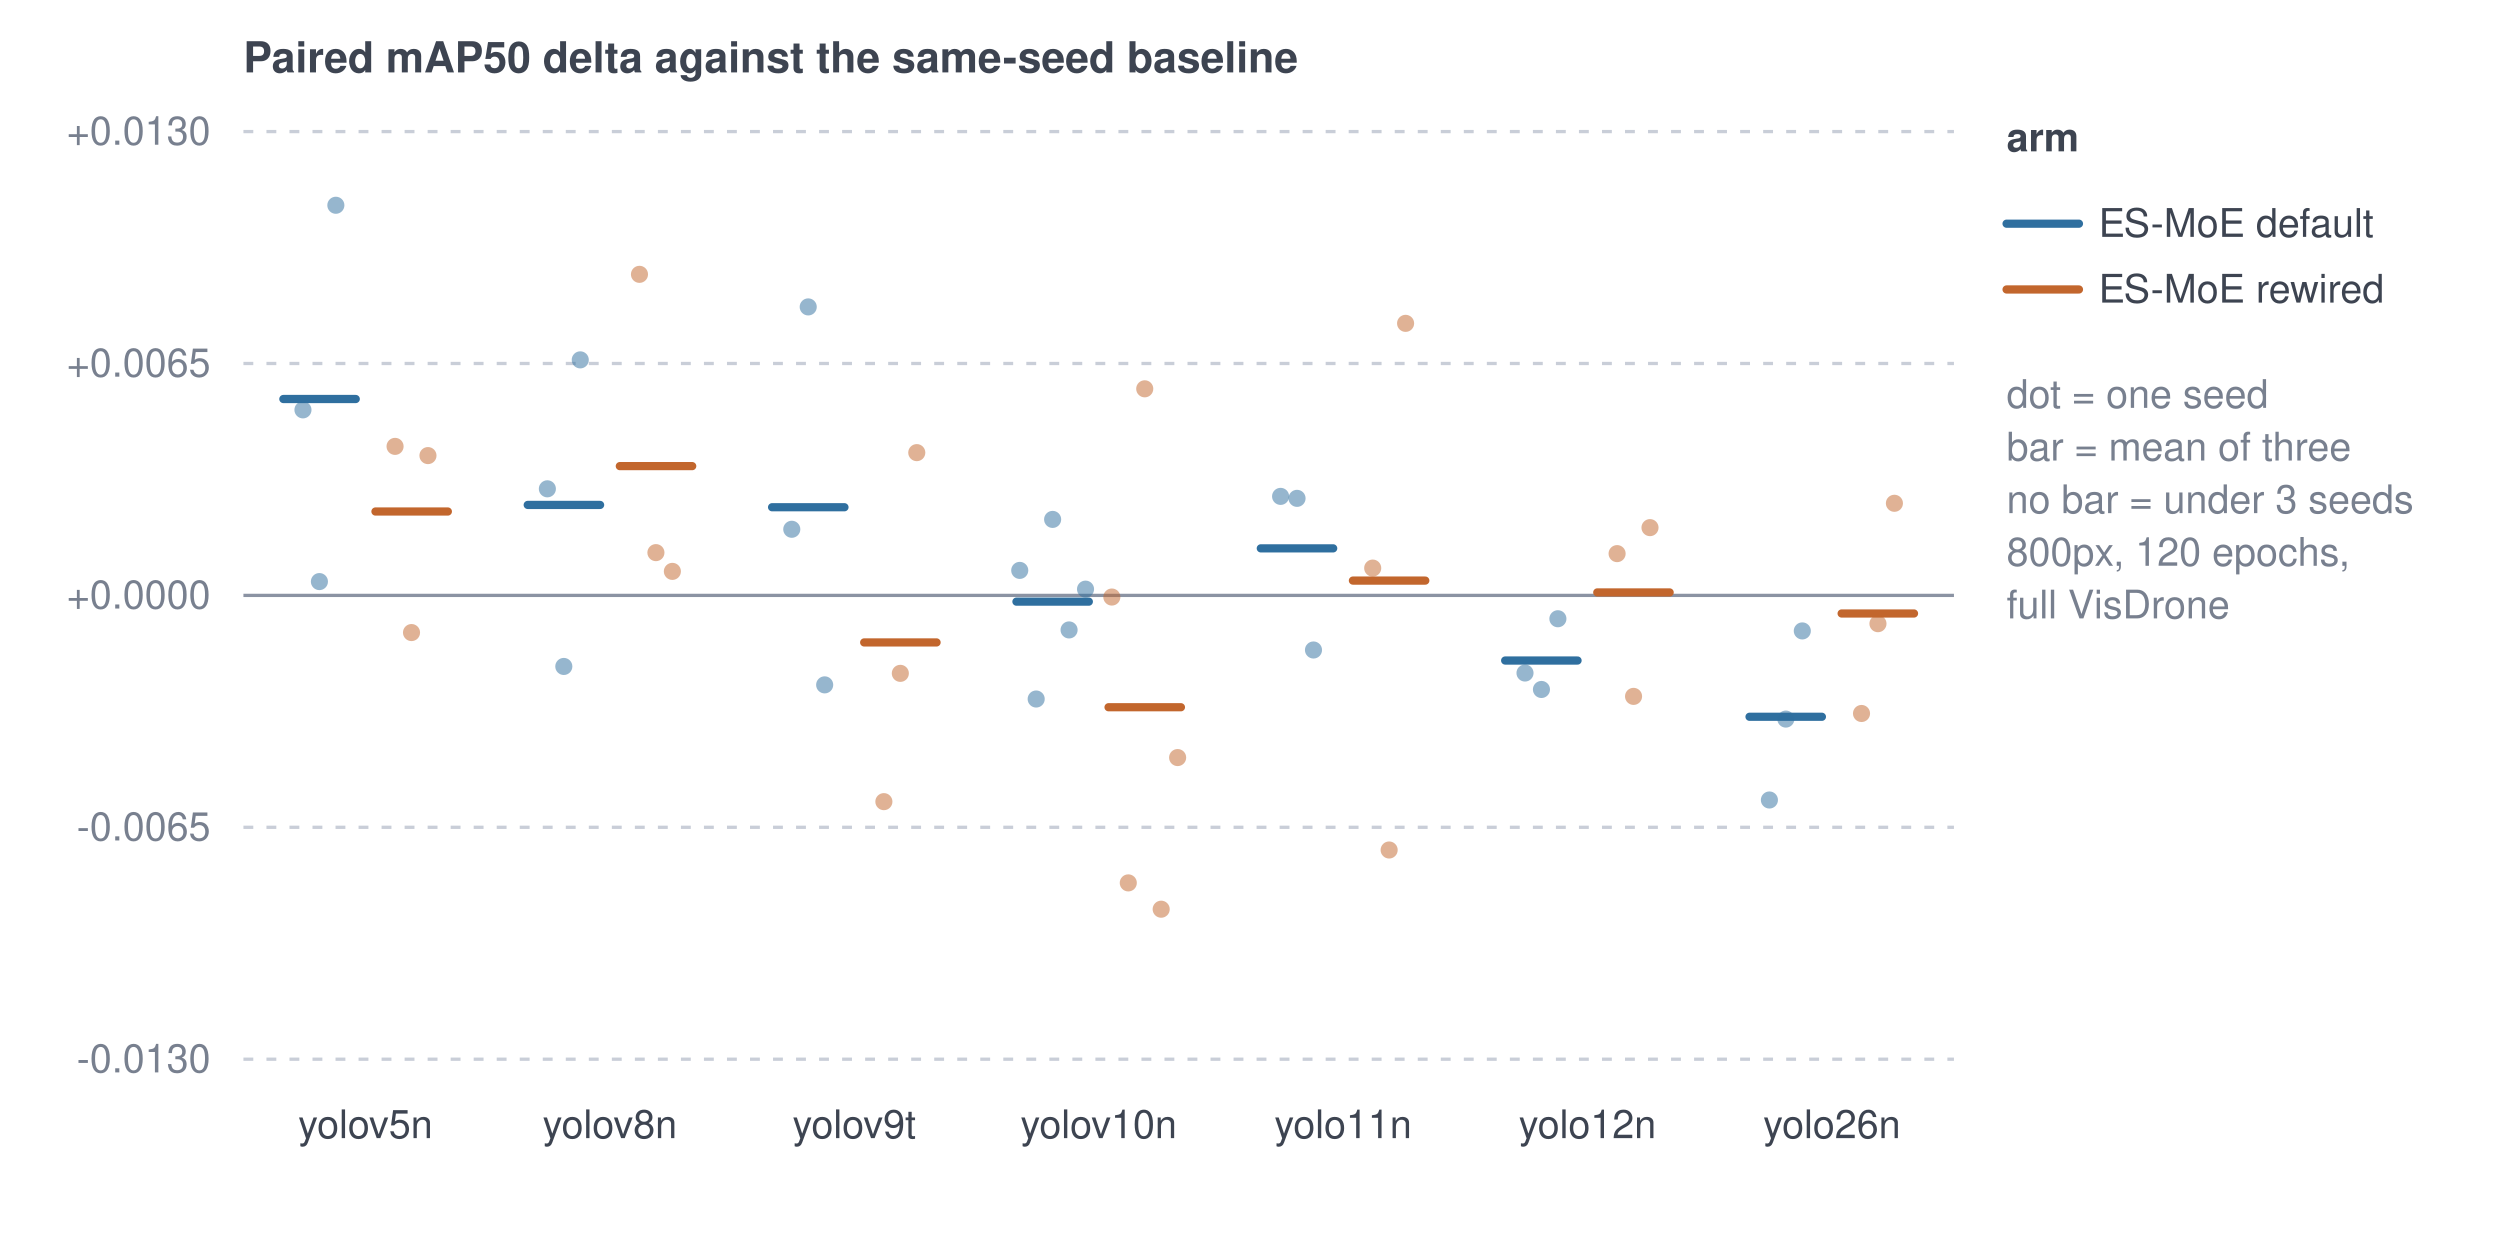
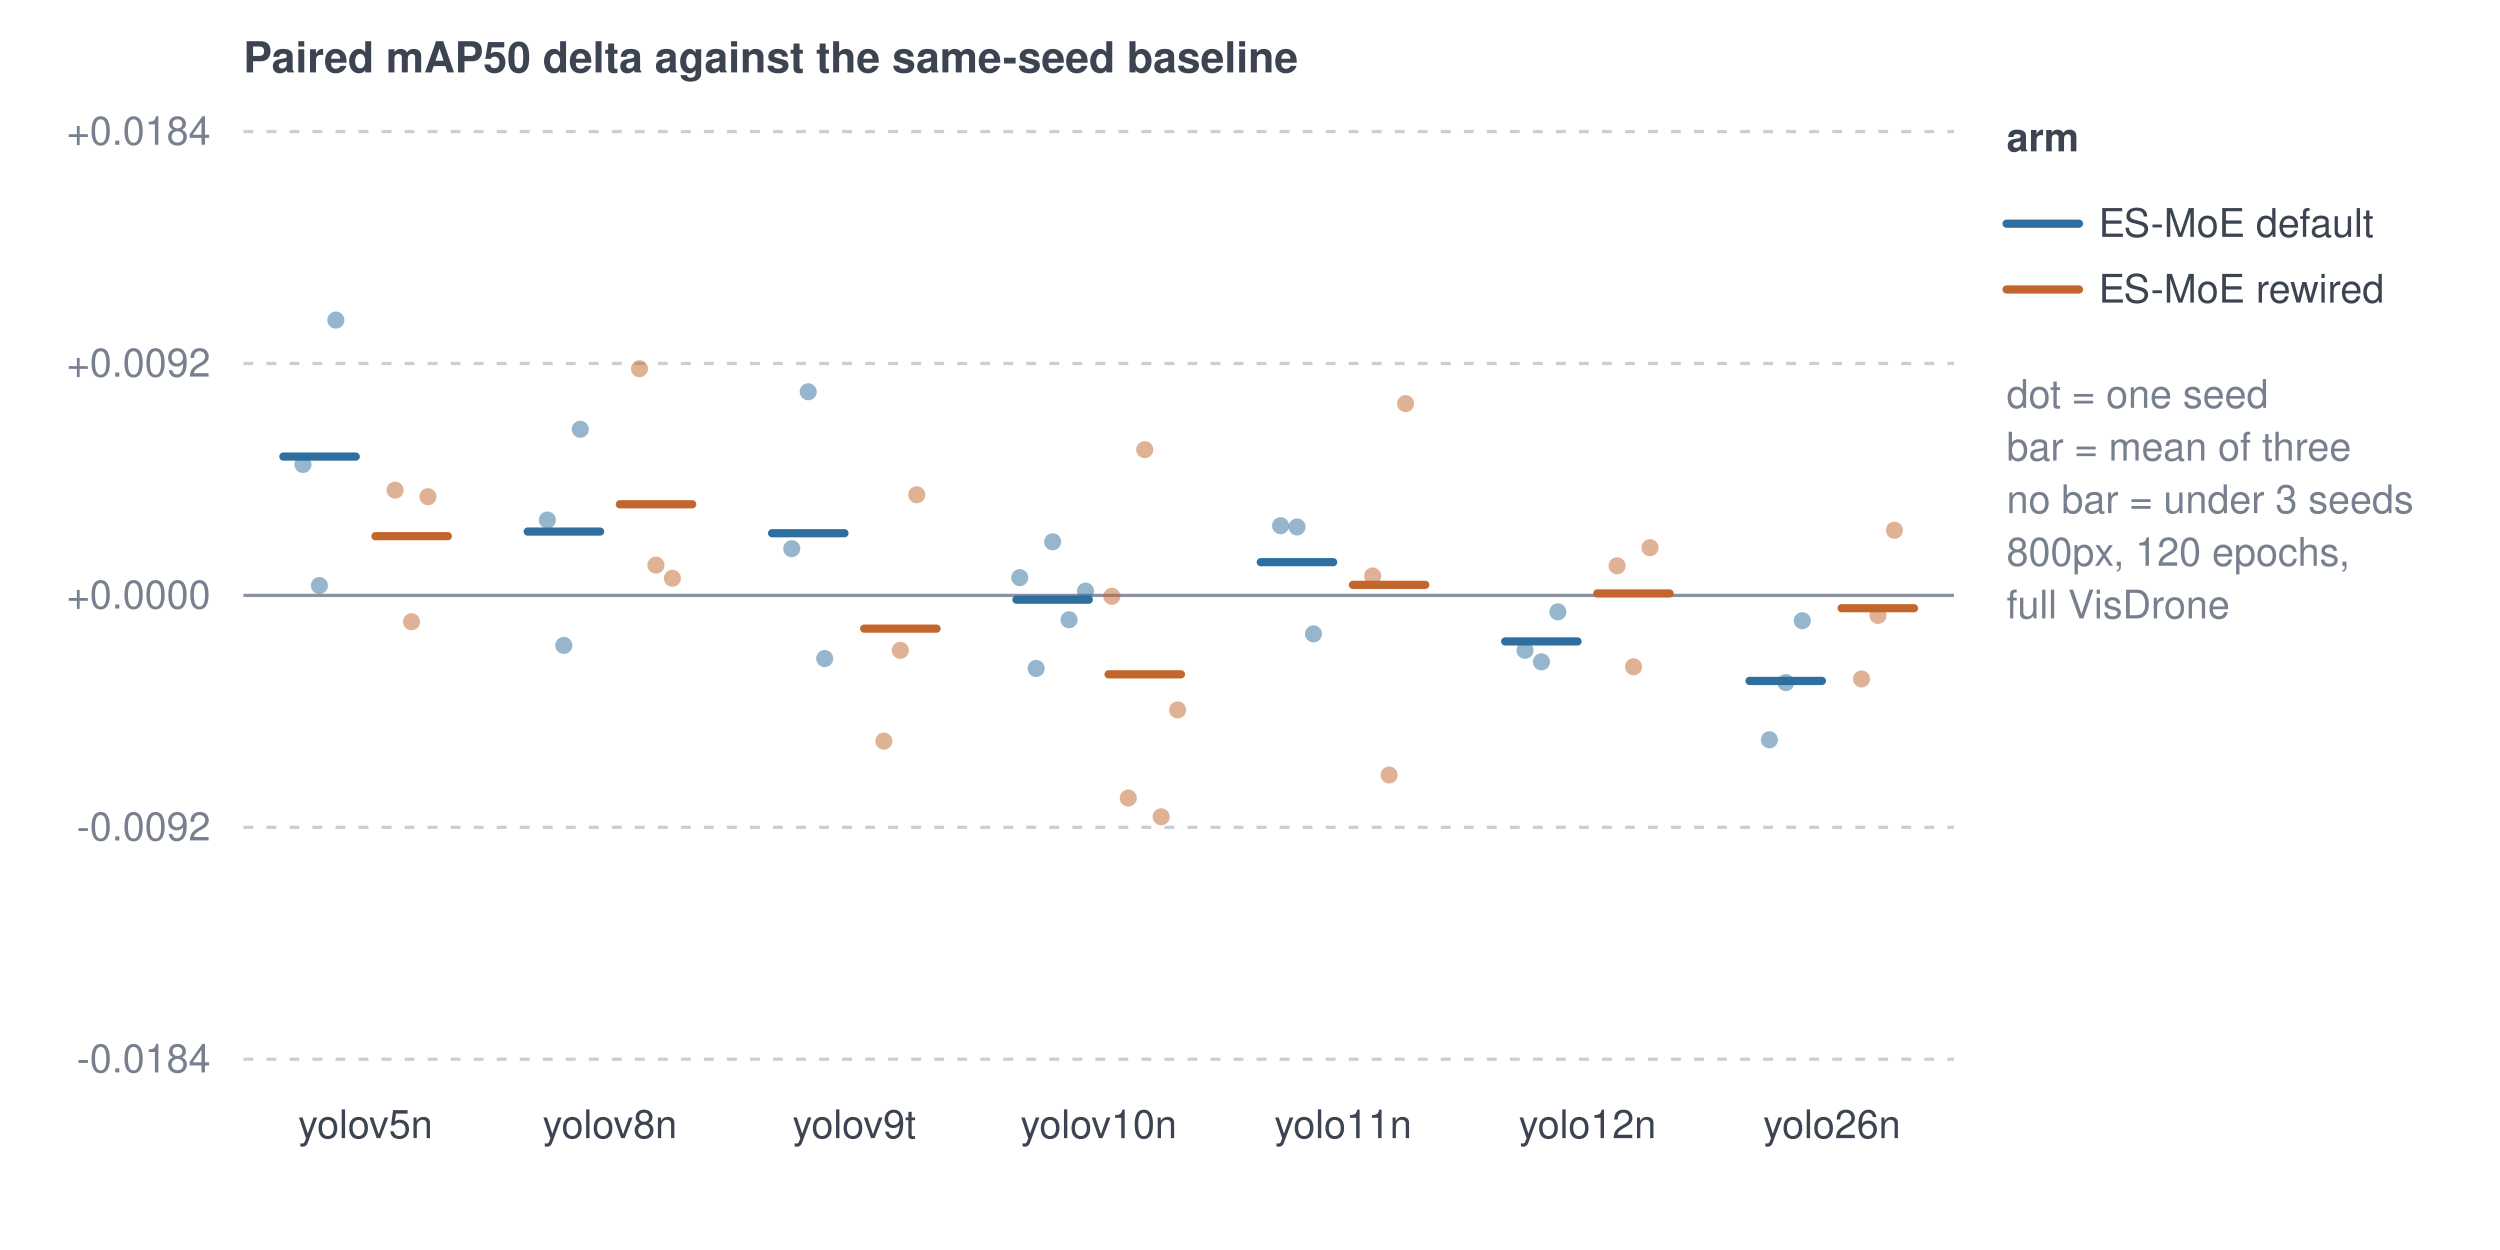
<svg xmlns="http://www.w3.org/2000/svg" viewBox="0 0 760 380" width="760" height="380" font-family="system-ui,-apple-system,Segoe UI,Helvetica,Arial,sans-serif" font-size="12">
  <style>
  .ink{fill:#3d4451}.rule{stroke:#c9ced8}.zero{stroke:#8b93a3}.faint{fill:#78808f}
  @media (prefers-color-scheme:dark){
    .ink{fill:#c9ced8}.rule{stroke:#454b57}.zero{stroke:#7e8797}.faint{fill:#98a0af}}
</style>
  <text x="74" y="22" class="ink" font-size="13" font-weight="600">Paired mAP50 delta against the same-seed baseline</text>
  <line x1="74" y1="322.0" x2="594" y2="322.0" class="rule" stroke-dasharray="3 4" stroke-width="1" />
-   <text x="64" y="326.0" class="faint" text-anchor="end">-0.0130</text>
+   <text x="64" y="326.0" class="faint" text-anchor="end">-0.0184</text>
  <line x1="74" y1="251.5" x2="594" y2="251.5" class="rule" stroke-dasharray="3 4" stroke-width="1" />
-   <text x="64" y="255.5" class="faint" text-anchor="end">-0.0065</text>
+   <text x="64" y="255.5" class="faint" text-anchor="end">-0.0092</text>
  <line x1="74" y1="181.0" x2="594" y2="181.0" class="zero" stroke-width="1" />
  <text x="64" y="185.0" class="faint" text-anchor="end">+0.0000</text>
  <line x1="74" y1="110.5" x2="594" y2="110.5" class="rule" stroke-dasharray="3 4" stroke-width="1" />
-   <text x="64" y="114.5" class="faint" text-anchor="end">+0.0065</text>
+   <text x="64" y="114.5" class="faint" text-anchor="end">+0.0092</text>
  <line x1="74" y1="40.0" x2="594" y2="40.0" class="rule" stroke-dasharray="3 4" stroke-width="1" />
-   <text x="64" y="44.0" class="faint" text-anchor="end">+0.0130</text>
+   <text x="64" y="44.0" class="faint" text-anchor="end">+0.0184</text>
  <text x="111.1" y="346" class="ink" text-anchor="middle">yolov5n</text>
-   <line x1="86.143" y1="121.3" x2="108.143" y2="121.3" stroke="#2f6f9f" stroke-width="2.5" stroke-linecap="round" />
-   <circle cx="92.1" cy="124.6" r="2.6" fill="#2f6f9f" fill-opacity="0.5" />
-   <circle cx="97.1" cy="176.8" r="2.6" fill="#2f6f9f" fill-opacity="0.5" />
-   <circle cx="102.1" cy="62.4" r="2.6" fill="#2f6f9f" fill-opacity="0.5" />
-   <line x1="114.143" y1="155.5" x2="136.143" y2="155.5" stroke="#c2662d" stroke-width="2.5" stroke-linecap="round" />
-   <circle cx="120.1" cy="135.7" r="2.6" fill="#c2662d" fill-opacity="0.5" />
-   <circle cx="125.1" cy="192.3" r="2.6" fill="#c2662d" fill-opacity="0.5" />
-   <circle cx="130.1" cy="138.5" r="2.6" fill="#c2662d" fill-opacity="0.5" />
+   <line x1="86.143" y1="138.8" x2="108.143" y2="138.8" stroke="#2f6f9f" stroke-width="2.5" stroke-linecap="round" />
+   <circle cx="92.1" cy="141.2" r="2.6" fill="#2f6f9f" fill-opacity="0.5" />
+   <circle cx="97.1" cy="178.0" r="2.6" fill="#2f6f9f" fill-opacity="0.5" />
+   <circle cx="102.1" cy="97.3" r="2.6" fill="#2f6f9f" fill-opacity="0.5" />
+   <line x1="114.143" y1="163.0" x2="136.143" y2="163.0" stroke="#c2662d" stroke-width="2.5" stroke-linecap="round" />
+   <circle cx="120.1" cy="149.0" r="2.6" fill="#c2662d" fill-opacity="0.5" />
+   <circle cx="125.1" cy="189.0" r="2.6" fill="#c2662d" fill-opacity="0.5" />
+   <circle cx="130.1" cy="151.0" r="2.6" fill="#c2662d" fill-opacity="0.5" />
  <text x="185.4" y="346" class="ink" text-anchor="middle">yolov8n</text>
-   <line x1="160.429" y1="153.5" x2="182.429" y2="153.5" stroke="#2f6f9f" stroke-width="2.5" stroke-linecap="round" />
-   <circle cx="166.4" cy="148.6" r="2.6" fill="#2f6f9f" fill-opacity="0.5" />
-   <circle cx="171.4" cy="202.6" r="2.6" fill="#2f6f9f" fill-opacity="0.5" />
-   <circle cx="176.4" cy="109.4" r="2.6" fill="#2f6f9f" fill-opacity="0.5" />
-   <line x1="188.429" y1="141.7" x2="210.429" y2="141.7" stroke="#c2662d" stroke-width="2.5" stroke-linecap="round" />
-   <circle cx="194.4" cy="83.4" r="2.6" fill="#c2662d" fill-opacity="0.5" />
-   <circle cx="199.4" cy="168.0" r="2.6" fill="#c2662d" fill-opacity="0.5" />
-   <circle cx="204.4" cy="173.7" r="2.6" fill="#c2662d" fill-opacity="0.5" />
+   <line x1="160.429" y1="161.6" x2="182.429" y2="161.6" stroke="#2f6f9f" stroke-width="2.5" stroke-linecap="round" />
+   <circle cx="166.4" cy="158.1" r="2.6" fill="#2f6f9f" fill-opacity="0.5" />
+   <circle cx="171.4" cy="196.2" r="2.6" fill="#2f6f9f" fill-opacity="0.5" />
+   <circle cx="176.4" cy="130.5" r="2.6" fill="#2f6f9f" fill-opacity="0.5" />
+   <line x1="188.429" y1="153.3" x2="210.429" y2="153.3" stroke="#c2662d" stroke-width="2.5" stroke-linecap="round" />
+   <circle cx="194.4" cy="112.1" r="2.6" fill="#c2662d" fill-opacity="0.5" />
+   <circle cx="199.4" cy="171.8" r="2.6" fill="#c2662d" fill-opacity="0.5" />
+   <circle cx="204.4" cy="175.8" r="2.6" fill="#c2662d" fill-opacity="0.5" />
  <text x="259.7" y="346" class="ink" text-anchor="middle">yolov9t</text>
-   <line x1="234.714" y1="154.2" x2="256.714" y2="154.2" stroke="#2f6f9f" stroke-width="2.5" stroke-linecap="round" />
-   <circle cx="240.7" cy="160.9" r="2.6" fill="#2f6f9f" fill-opacity="0.5" />
-   <circle cx="245.7" cy="93.3" r="2.6" fill="#2f6f9f" fill-opacity="0.5" />
-   <circle cx="250.7" cy="208.2" r="2.6" fill="#2f6f9f" fill-opacity="0.5" />
-   <line x1="262.714" y1="195.3" x2="284.714" y2="195.3" stroke="#c2662d" stroke-width="2.5" stroke-linecap="round" />
-   <circle cx="268.7" cy="243.7" r="2.6" fill="#c2662d" fill-opacity="0.5" />
-   <circle cx="273.7" cy="204.7" r="2.6" fill="#c2662d" fill-opacity="0.5" />
-   <circle cx="278.7" cy="137.6" r="2.6" fill="#c2662d" fill-opacity="0.5" />
+   <line x1="234.714" y1="162.1" x2="256.714" y2="162.1" stroke="#2f6f9f" stroke-width="2.5" stroke-linecap="round" />
+   <circle cx="240.7" cy="166.8" r="2.6" fill="#2f6f9f" fill-opacity="0.5" />
+   <circle cx="245.7" cy="119.1" r="2.6" fill="#2f6f9f" fill-opacity="0.5" />
+   <circle cx="250.7" cy="200.2" r="2.6" fill="#2f6f9f" fill-opacity="0.5" />
+   <line x1="262.714" y1="191.1" x2="284.714" y2="191.1" stroke="#c2662d" stroke-width="2.5" stroke-linecap="round" />
+   <circle cx="268.7" cy="225.3" r="2.6" fill="#c2662d" fill-opacity="0.5" />
+   <circle cx="273.7" cy="197.7" r="2.6" fill="#c2662d" fill-opacity="0.5" />
+   <circle cx="278.7" cy="150.4" r="2.6" fill="#c2662d" fill-opacity="0.5" />
  <text x="334.0" y="346" class="ink" text-anchor="middle">yolov10n</text>
-   <line x1="309.0" y1="182.9" x2="331.0" y2="182.9" stroke="#2f6f9f" stroke-width="2.5" stroke-linecap="round" />
-   <circle cx="310.0" cy="173.4" r="2.6" fill="#2f6f9f" fill-opacity="0.5" />
-   <circle cx="315.0" cy="212.5" r="2.6" fill="#2f6f9f" fill-opacity="0.5" />
-   <circle cx="320.0" cy="157.9" r="2.6" fill="#2f6f9f" fill-opacity="0.5" />
-   <circle cx="325.0" cy="191.5" r="2.6" fill="#2f6f9f" fill-opacity="0.5" />
-   <circle cx="330.0" cy="179.1" r="2.6" fill="#2f6f9f" fill-opacity="0.5" />
-   <line x1="337.0" y1="215.0" x2="359.0" y2="215.0" stroke="#c2662d" stroke-width="2.5" stroke-linecap="round" />
-   <circle cx="338.0" cy="181.5" r="2.6" fill="#c2662d" fill-opacity="0.5" />
-   <circle cx="343.0" cy="268.4" r="2.6" fill="#c2662d" fill-opacity="0.5" />
-   <circle cx="348.0" cy="118.2" r="2.6" fill="#c2662d" fill-opacity="0.5" />
-   <circle cx="353.0" cy="276.4" r="2.6" fill="#c2662d" fill-opacity="0.5" />
-   <circle cx="358.0" cy="230.3" r="2.6" fill="#c2662d" fill-opacity="0.5" />
+   <line x1="309.0" y1="182.3" x2="331.0" y2="182.3" stroke="#2f6f9f" stroke-width="2.5" stroke-linecap="round" />
+   <circle cx="310.0" cy="175.6" r="2.6" fill="#2f6f9f" fill-opacity="0.5" />
+   <circle cx="315.0" cy="203.2" r="2.6" fill="#2f6f9f" fill-opacity="0.5" />
+   <circle cx="320.0" cy="164.7" r="2.6" fill="#2f6f9f" fill-opacity="0.5" />
+   <circle cx="325.0" cy="188.4" r="2.6" fill="#2f6f9f" fill-opacity="0.5" />
+   <circle cx="330.0" cy="179.7" r="2.6" fill="#2f6f9f" fill-opacity="0.5" />
+   <line x1="337.0" y1="205.0" x2="359.0" y2="205.0" stroke="#c2662d" stroke-width="2.5" stroke-linecap="round" />
+   <circle cx="338.0" cy="181.3" r="2.6" fill="#c2662d" fill-opacity="0.5" />
+   <circle cx="343.0" cy="242.6" r="2.6" fill="#c2662d" fill-opacity="0.5" />
+   <circle cx="348.0" cy="136.7" r="2.6" fill="#c2662d" fill-opacity="0.5" />
+   <circle cx="353.0" cy="248.3" r="2.6" fill="#c2662d" fill-opacity="0.5" />
+   <circle cx="358.0" cy="215.8" r="2.6" fill="#c2662d" fill-opacity="0.5" />
  <text x="408.3" y="346" class="ink" text-anchor="middle">yolo11n</text>
-   <line x1="383.286" y1="166.7" x2="405.286" y2="166.7" stroke="#2f6f9f" stroke-width="2.5" stroke-linecap="round" />
-   <circle cx="389.3" cy="150.9" r="2.6" fill="#2f6f9f" fill-opacity="0.5" />
-   <circle cx="394.3" cy="151.5" r="2.6" fill="#2f6f9f" fill-opacity="0.5" />
-   <circle cx="399.3" cy="197.6" r="2.6" fill="#2f6f9f" fill-opacity="0.5" />
-   <line x1="411.286" y1="176.5" x2="433.286" y2="176.5" stroke="#c2662d" stroke-width="2.5" stroke-linecap="round" />
-   <circle cx="417.3" cy="172.7" r="2.6" fill="#c2662d" fill-opacity="0.5" />
-   <circle cx="422.3" cy="258.4" r="2.6" fill="#c2662d" fill-opacity="0.5" />
-   <circle cx="427.3" cy="98.3" r="2.6" fill="#c2662d" fill-opacity="0.5" />
+   <line x1="383.286" y1="170.9" x2="405.286" y2="170.9" stroke="#2f6f9f" stroke-width="2.5" stroke-linecap="round" />
+   <circle cx="389.3" cy="159.8" r="2.6" fill="#2f6f9f" fill-opacity="0.5" />
+   <circle cx="394.3" cy="160.2" r="2.6" fill="#2f6f9f" fill-opacity="0.5" />
+   <circle cx="399.3" cy="192.7" r="2.6" fill="#2f6f9f" fill-opacity="0.5" />
+   <line x1="411.286" y1="177.8" x2="433.286" y2="177.8" stroke="#c2662d" stroke-width="2.5" stroke-linecap="round" />
+   <circle cx="417.3" cy="175.1" r="2.6" fill="#c2662d" fill-opacity="0.5" />
+   <circle cx="422.3" cy="235.6" r="2.6" fill="#c2662d" fill-opacity="0.5" />
+   <circle cx="427.3" cy="122.7" r="2.6" fill="#c2662d" fill-opacity="0.5" />
  <text x="482.6" y="346" class="ink" text-anchor="middle">yolo12n</text>
-   <line x1="457.571" y1="200.8" x2="479.571" y2="200.8" stroke="#2f6f9f" stroke-width="2.5" stroke-linecap="round" />
-   <circle cx="463.6" cy="204.6" r="2.6" fill="#2f6f9f" fill-opacity="0.5" />
-   <circle cx="468.6" cy="209.6" r="2.6" fill="#2f6f9f" fill-opacity="0.5" />
-   <circle cx="473.6" cy="188.1" r="2.6" fill="#2f6f9f" fill-opacity="0.5" />
-   <line x1="485.571" y1="180.1" x2="507.571" y2="180.1" stroke="#c2662d" stroke-width="2.5" stroke-linecap="round" />
-   <circle cx="491.6" cy="168.3" r="2.6" fill="#c2662d" fill-opacity="0.5" />
-   <circle cx="496.6" cy="211.7" r="2.6" fill="#c2662d" fill-opacity="0.5" />
-   <circle cx="501.6" cy="160.4" r="2.6" fill="#c2662d" fill-opacity="0.5" />
+   <line x1="457.571" y1="195.0" x2="479.571" y2="195.0" stroke="#2f6f9f" stroke-width="2.5" stroke-linecap="round" />
+   <circle cx="463.6" cy="197.7" r="2.6" fill="#2f6f9f" fill-opacity="0.5" />
+   <circle cx="468.6" cy="201.2" r="2.6" fill="#2f6f9f" fill-opacity="0.5" />
+   <circle cx="473.6" cy="186.0" r="2.6" fill="#2f6f9f" fill-opacity="0.5" />
+   <line x1="485.571" y1="180.4" x2="507.571" y2="180.4" stroke="#c2662d" stroke-width="2.5" stroke-linecap="round" />
+   <circle cx="491.6" cy="172.0" r="2.6" fill="#c2662d" fill-opacity="0.5" />
+   <circle cx="496.6" cy="202.7" r="2.6" fill="#c2662d" fill-opacity="0.5" />
+   <circle cx="501.6" cy="166.5" r="2.6" fill="#c2662d" fill-opacity="0.5" />
  <text x="556.9" y="346" class="ink" text-anchor="middle">yolo26n</text>
-   <line x1="531.857" y1="217.9" x2="553.857" y2="217.9" stroke="#2f6f9f" stroke-width="2.5" stroke-linecap="round" />
-   <circle cx="537.9" cy="243.2" r="2.6" fill="#2f6f9f" fill-opacity="0.5" />
-   <circle cx="542.9" cy="218.6" r="2.6" fill="#2f6f9f" fill-opacity="0.5" />
-   <circle cx="547.9" cy="191.8" r="2.6" fill="#2f6f9f" fill-opacity="0.5" />
-   <line x1="559.857" y1="186.5" x2="581.857" y2="186.5" stroke="#c2662d" stroke-width="2.5" stroke-linecap="round" />
-   <circle cx="565.9" cy="216.9" r="2.6" fill="#c2662d" fill-opacity="0.5" />
-   <circle cx="570.9" cy="189.6" r="2.6" fill="#c2662d" fill-opacity="0.5" />
-   <circle cx="575.9" cy="153.0" r="2.6" fill="#c2662d" fill-opacity="0.5" />
+   <line x1="531.857" y1="207.0" x2="553.857" y2="207.0" stroke="#2f6f9f" stroke-width="2.5" stroke-linecap="round" />
+   <circle cx="537.9" cy="224.9" r="2.6" fill="#2f6f9f" fill-opacity="0.5" />
+   <circle cx="542.9" cy="207.5" r="2.6" fill="#2f6f9f" fill-opacity="0.5" />
+   <circle cx="547.9" cy="188.7" r="2.6" fill="#2f6f9f" fill-opacity="0.5" />
+   <line x1="559.857" y1="184.9" x2="581.857" y2="184.9" stroke="#c2662d" stroke-width="2.5" stroke-linecap="round" />
+   <circle cx="565.9" cy="206.4" r="2.6" fill="#c2662d" fill-opacity="0.5" />
+   <circle cx="570.9" cy="187.1" r="2.6" fill="#c2662d" fill-opacity="0.5" />
+   <circle cx="575.9" cy="161.2" r="2.6" fill="#c2662d" fill-opacity="0.5" />
  <text x="610" y="46" class="ink" font-weight="600">arm</text>
  <line x1="610" y1="68" x2="632" y2="68" stroke="#2f6f9f" stroke-width="2.5" stroke-linecap="round" />
  <text x="638" y="72" class="ink">ES-MoE default</text>
  <line x1="610" y1="88" x2="632" y2="88" stroke="#c2662d" stroke-width="2.5" stroke-linecap="round" />
  <text x="638" y="92" class="ink">ES-MoE rewired</text>
  <text x="610" y="124" class="faint">dot = one seed</text>
  <text x="610" y="140" class="faint">bar = mean of three</text>
  <text x="610" y="156" class="faint">no bar = under 3 seeds</text>
  <text x="610" y="172" class="faint">800px, 120 epochs,</text>
  <text x="610" y="188" class="faint">full VisDrone</text>
</svg>
